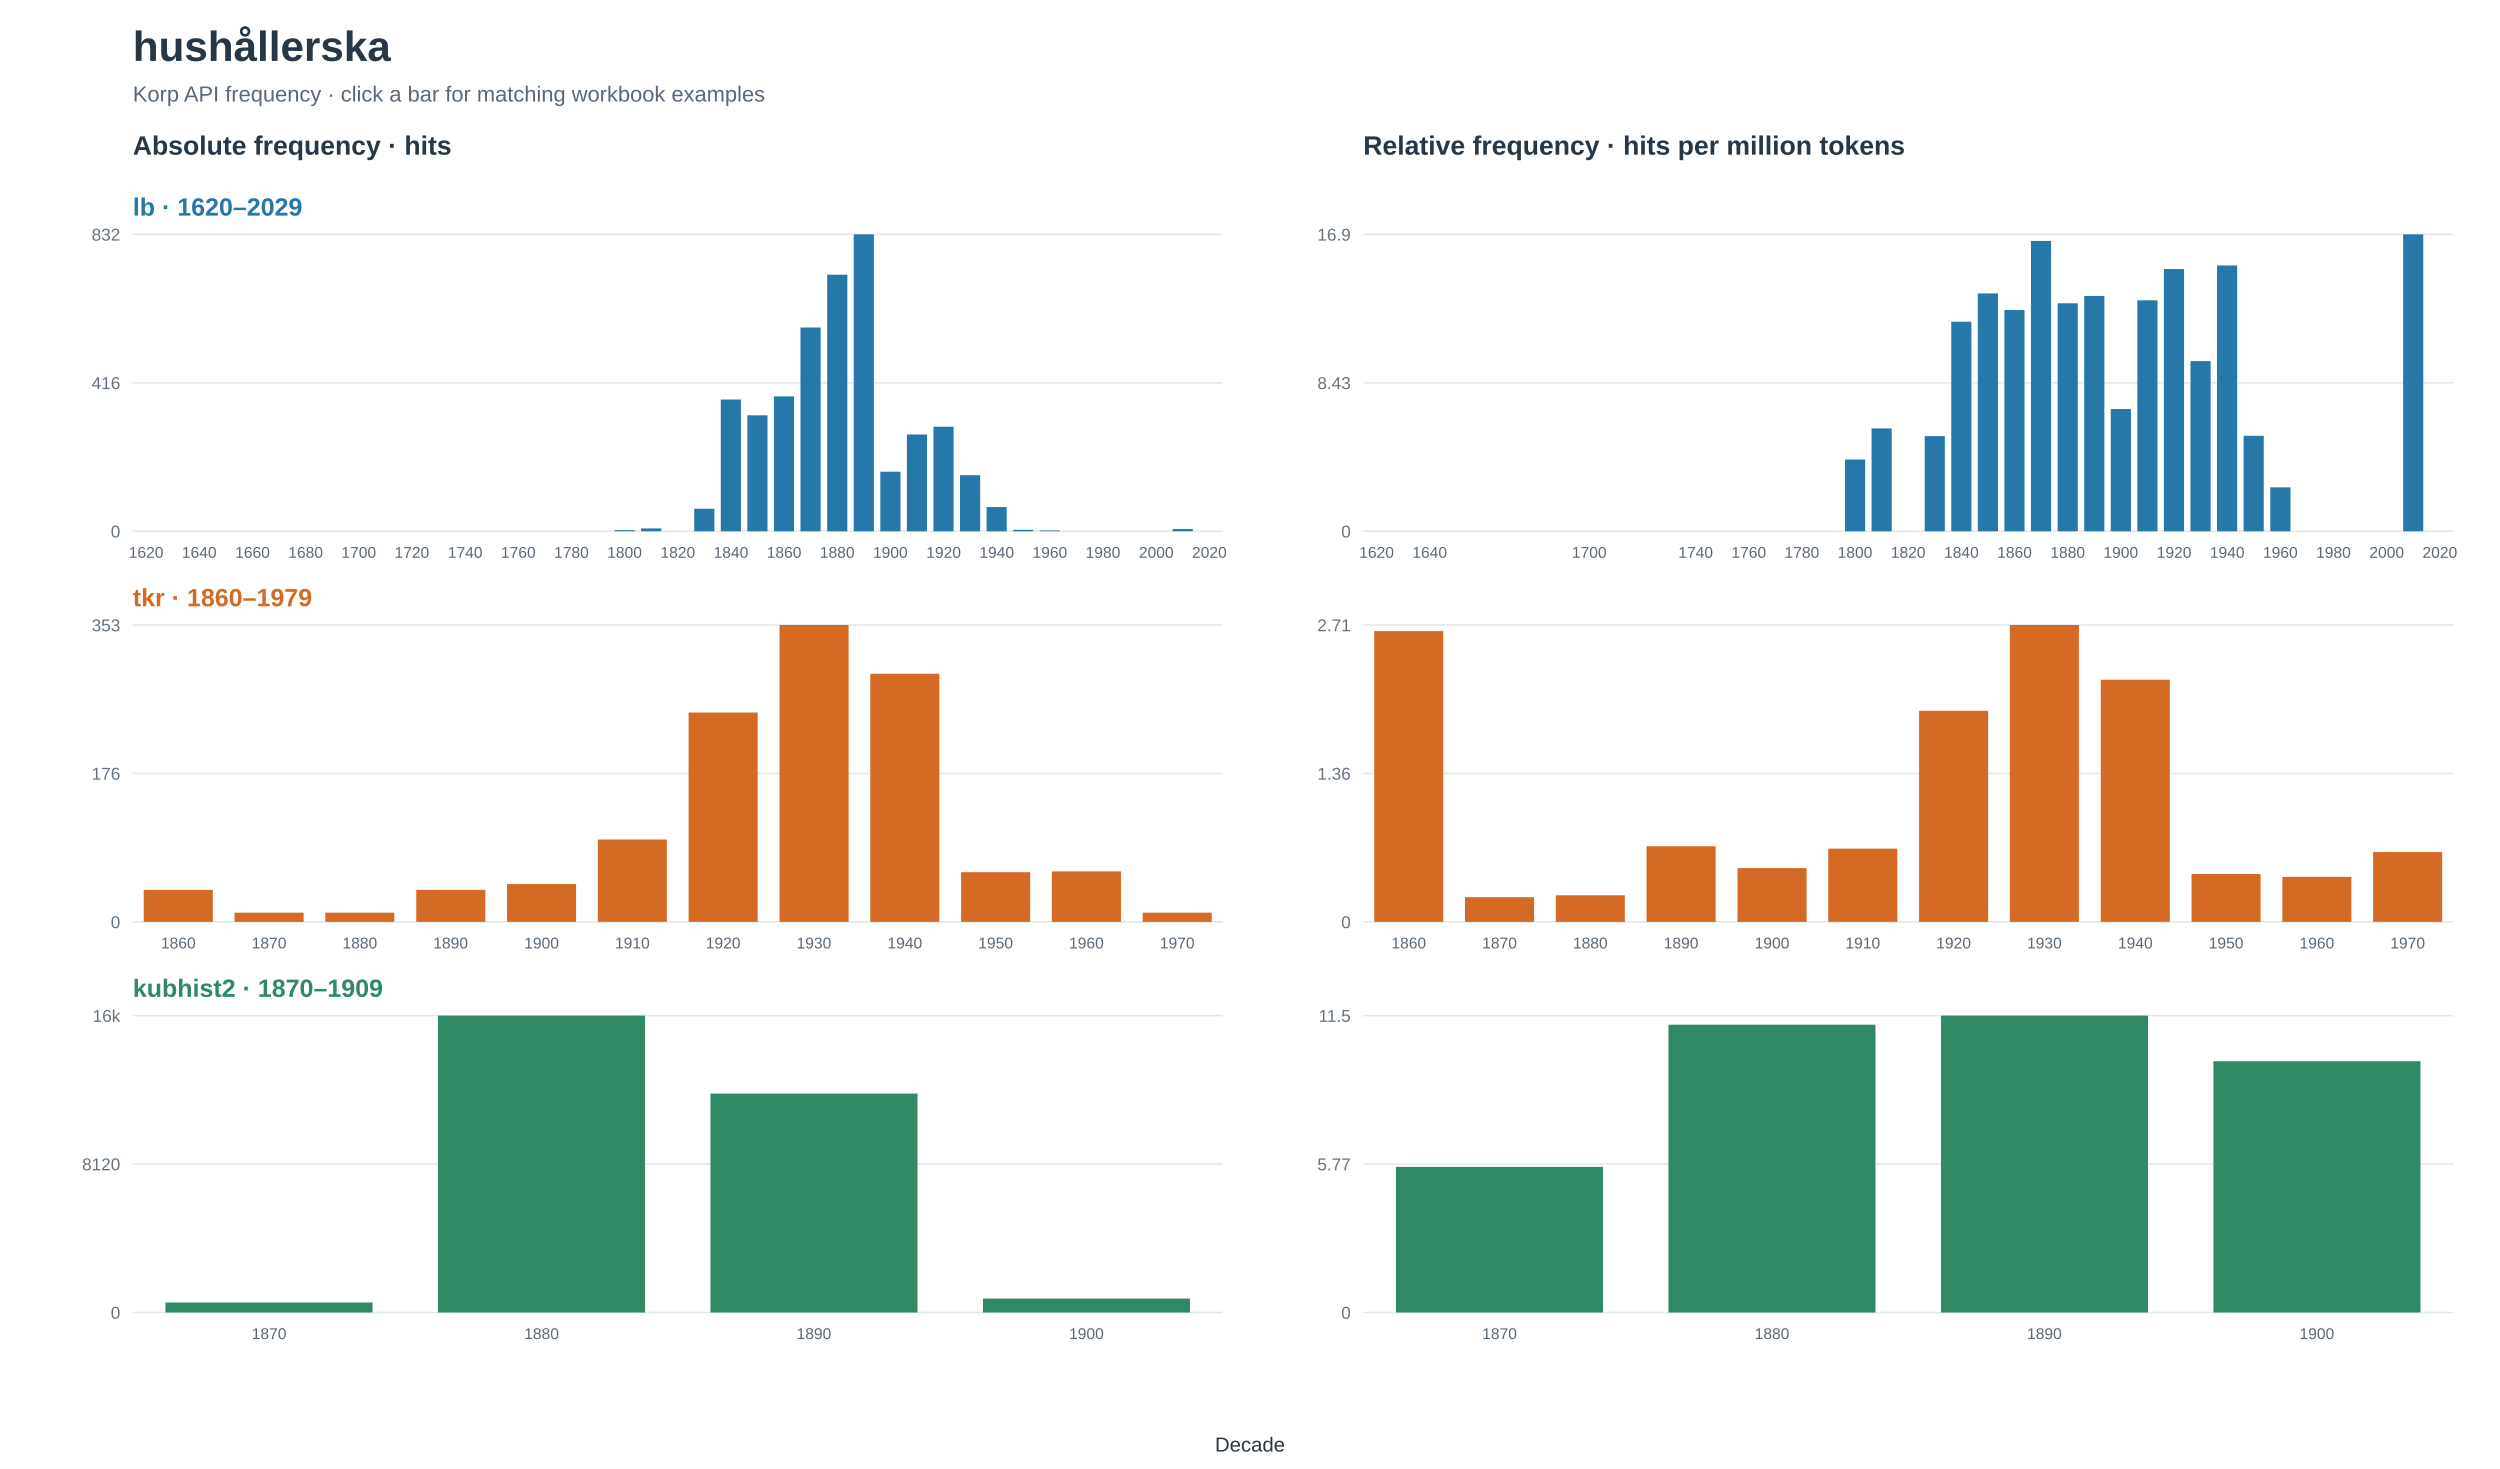
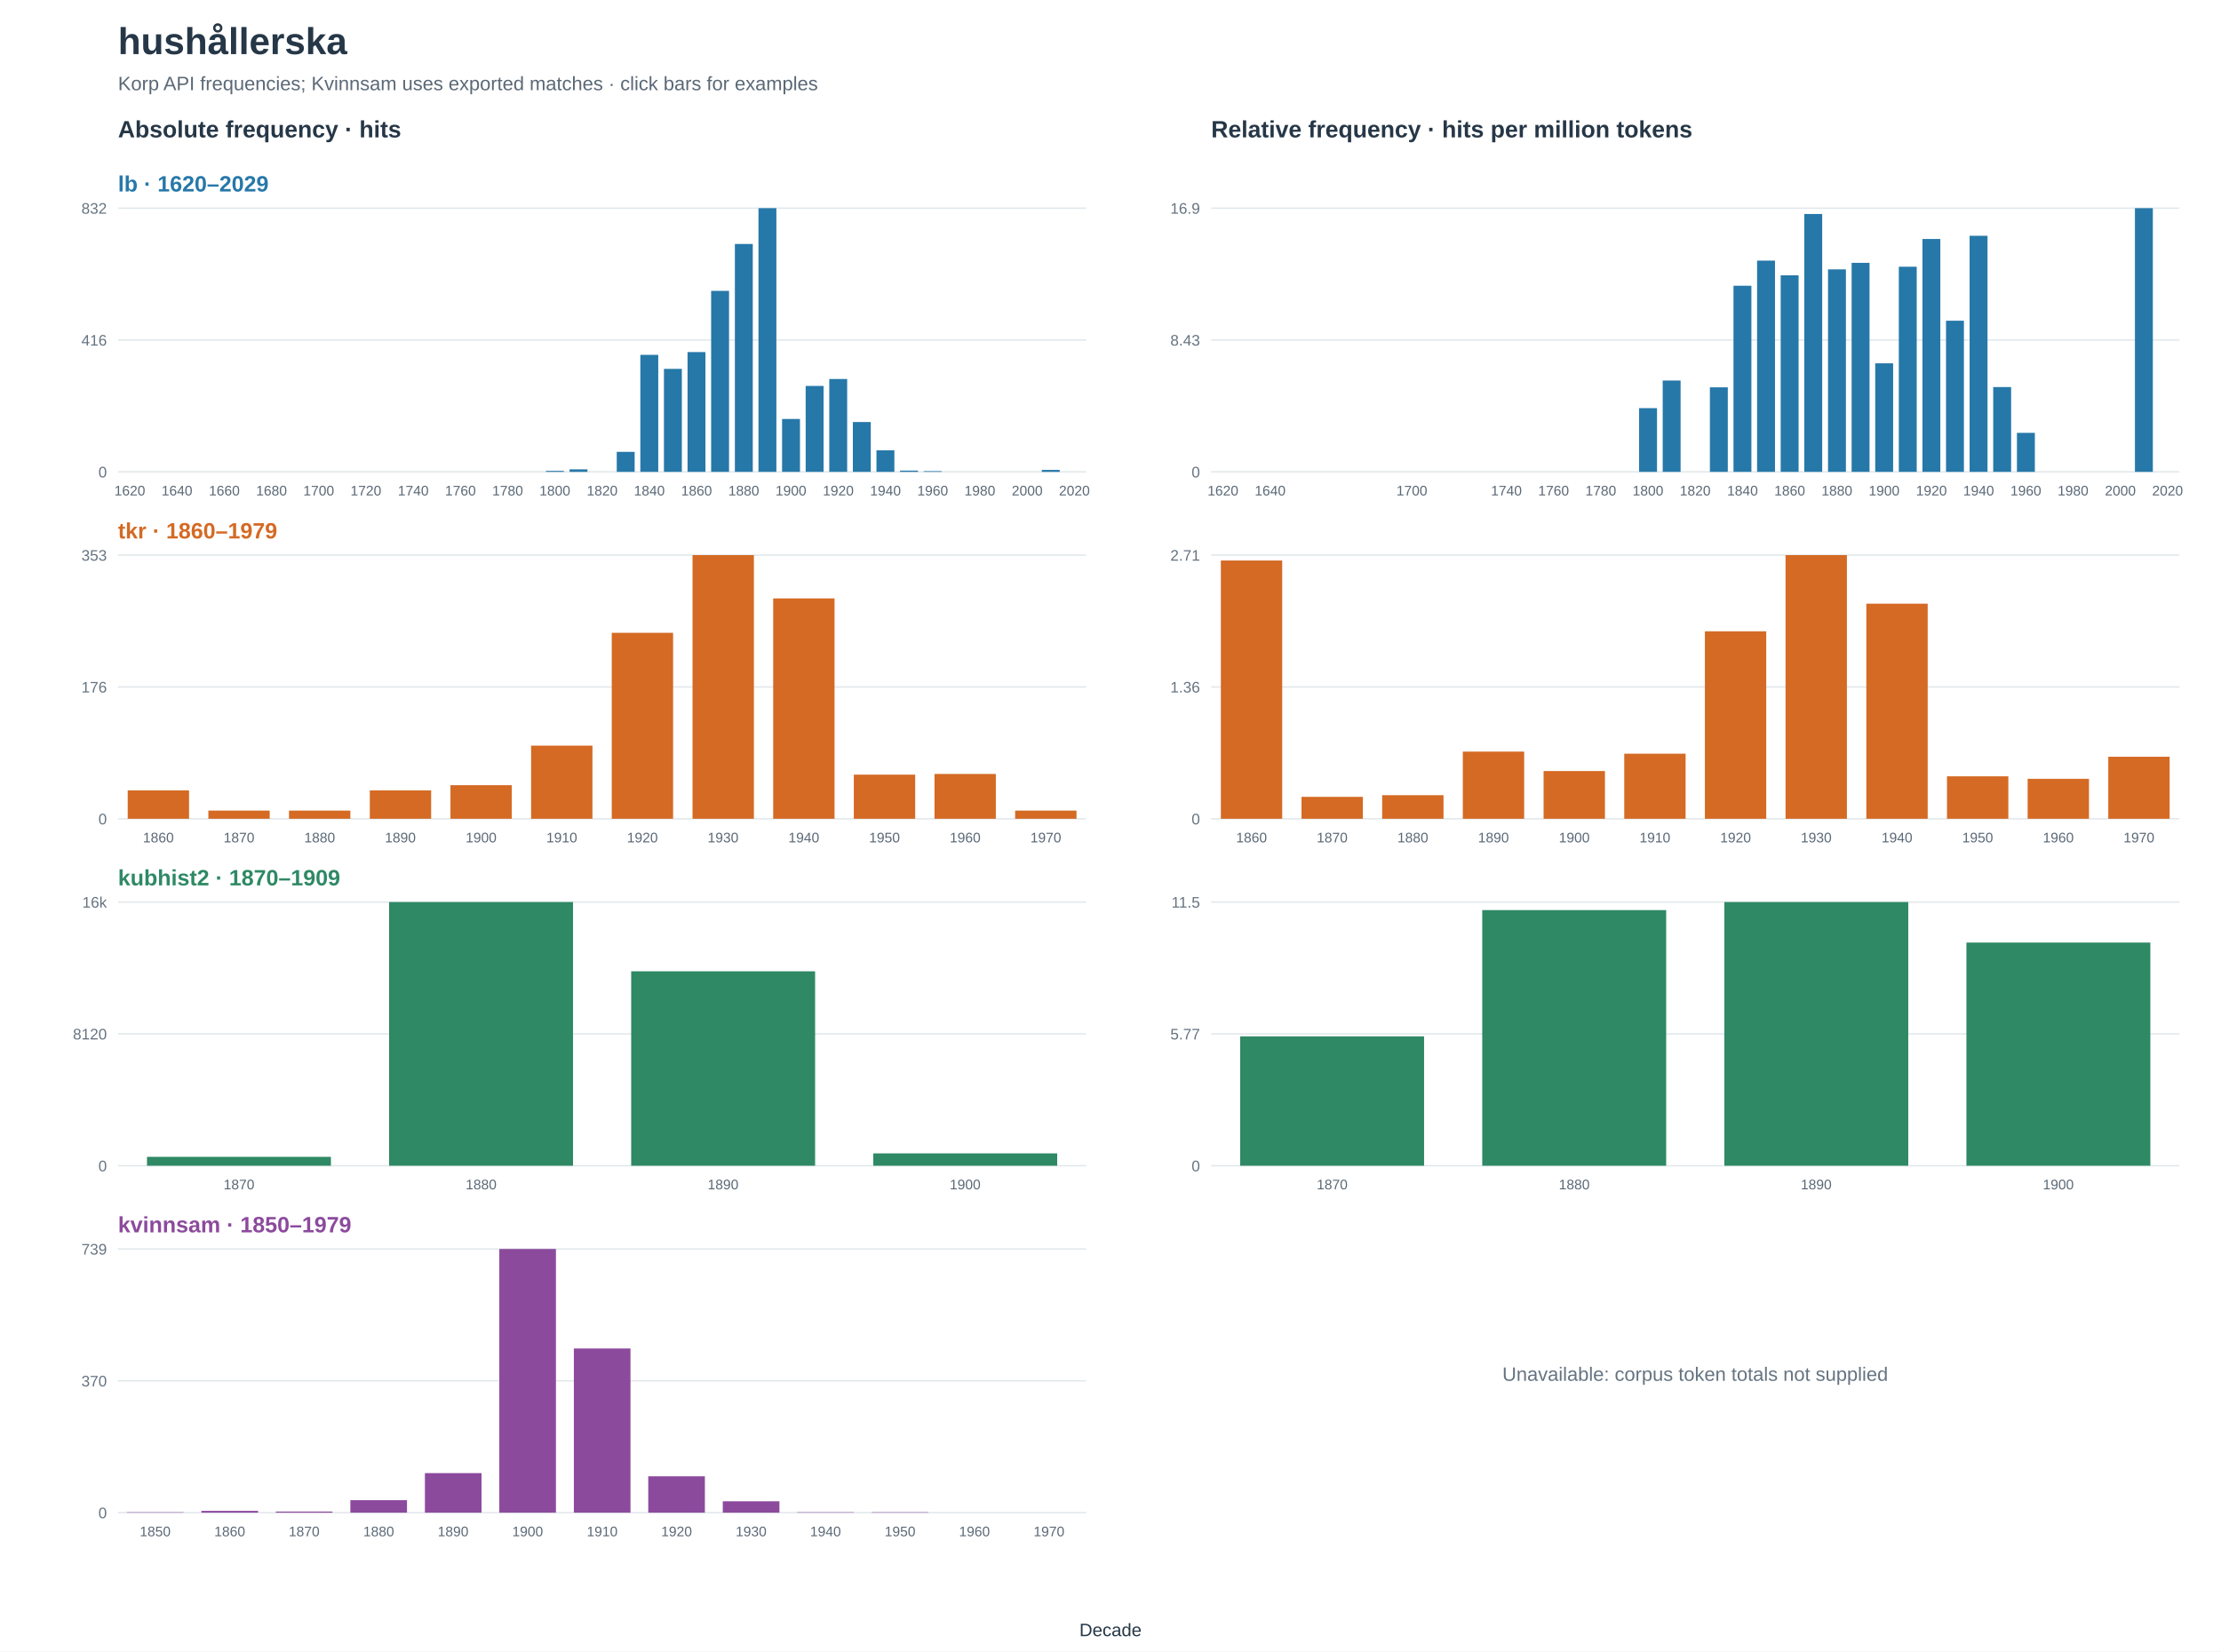
- <svg xmlns="http://www.w3.org/2000/svg" viewBox="0 0 1600 940" role="img" aria-label="hushållerska frequency by decade and resource">
+ <svg xmlns="http://www.w3.org/2000/svg" viewBox="0 0 1600 1190" role="img" aria-label="hushållerska frequency by decade and resource">
  <rect width="100%" height="100%" fill="white" />
  <style>text{font-family:Arial,Helvetica,sans-serif}</style>
  <text x="85.0" y="39.0" font-size="27" text-anchor="start" fill="#263747" font-weight="bold">hushållerska</text>
-   <text x="85.0" y="65.0" font-size="14" text-anchor="start" fill="#5a6876" font-weight="normal">Korp API frequency · click a bar for matching workbook examples</text>
+   <text x="85.0" y="65.0" font-size="14" text-anchor="start" fill="#5a6876" font-weight="normal">Korp API frequencies; Kvinnsam uses exported matches · click bars for examples</text>
  <text x="85.0" y="99.0" font-size="17" text-anchor="start" fill="#263747" font-weight="bold">Absolute frequency · hits</text>
  <text x="872.5" y="99.0" font-size="17" text-anchor="start" fill="#263747" font-weight="bold">Relative frequency · hits per million tokens</text>
  <text x="85.0" y="138.0" font-size="16" text-anchor="start" fill="#2678a9" font-weight="bold">lb · 1620–2029</text>
  <line x1="85.0" y1="340.0" x2="782.5" y2="340.0" stroke="#e1e7eb" />
  <text x="77.0" y="344.0" font-size="11" text-anchor="end" fill="#657381" font-weight="normal">0</text>
  <line x1="85.0" y1="245.0" x2="782.5" y2="245.0" stroke="#e1e7eb" />
  <text x="77.0" y="249.0" font-size="11" text-anchor="end" fill="#657381" font-weight="normal">416</text>
  <line x1="85.0" y1="150.0" x2="782.5" y2="150.0" stroke="#e1e7eb" />
  <text x="77.0" y="154.0" font-size="11" text-anchor="end" fill="#657381" font-weight="normal">832</text>
  <text x="93.5" y="357.0" font-size="10" text-anchor="middle" fill="#5a6876" font-weight="normal">1620</text>
  <text x="127.5" y="357.0" font-size="10" text-anchor="middle" fill="#5a6876" font-weight="normal">1640</text>
  <text x="161.6" y="357.0" font-size="10" text-anchor="middle" fill="#5a6876" font-weight="normal">1660</text>
  <text x="195.6" y="357.0" font-size="10" text-anchor="middle" fill="#5a6876" font-weight="normal">1680</text>
  <text x="229.6" y="357.0" font-size="10" text-anchor="middle" fill="#5a6876" font-weight="normal">1700</text>
  <text x="263.6" y="357.0" font-size="10" text-anchor="middle" fill="#5a6876" font-weight="normal">1720</text>
  <text x="297.7" y="357.0" font-size="10" text-anchor="middle" fill="#5a6876" font-weight="normal">1740</text>
  <text x="331.7" y="357.0" font-size="10" text-anchor="middle" fill="#5a6876" font-weight="normal">1760</text>
  <text x="365.7" y="357.0" font-size="10" text-anchor="middle" fill="#5a6876" font-weight="normal">1780</text>
  <a href="../examples.html?word=hush%C3%A5llerska&amp;resource=lb&amp;decade=1800" target="_blank" rel="noopener noreferrer">
    <rect x="393.3" y="339.3" width="12.9" height="0.7" fill="#2678a9" style="cursor:pointer" />
  </a>
  <text x="399.7" y="357.0" font-size="10" text-anchor="middle" fill="#5a6876" font-weight="normal">1800</text>
  <a href="../examples.html?word=hush%C3%A5llerska&amp;resource=lb&amp;decade=1810" target="_blank" rel="noopener noreferrer">
    <rect x="410.3" y="338.2" width="12.9" height="1.8" fill="#2678a9" style="cursor:pointer" />
  </a>
  <text x="433.8" y="357.0" font-size="10" text-anchor="middle" fill="#5a6876" font-weight="normal">1820</text>
  <a href="../examples.html?word=hush%C3%A5llerska&amp;resource=lb&amp;decade=1830" target="_blank" rel="noopener noreferrer">
    <rect x="444.3" y="325.6" width="12.9" height="14.4" fill="#2678a9" style="cursor:pointer" />
  </a>
  <a href="../examples.html?word=hush%C3%A5llerska&amp;resource=lb&amp;decade=1840" target="_blank" rel="noopener noreferrer">
    <rect x="461.3" y="255.7" width="12.9" height="84.3" fill="#2678a9" style="cursor:pointer" />
  </a>
  <text x="467.8" y="357.0" font-size="10" text-anchor="middle" fill="#5a6876" font-weight="normal">1840</text>
  <a href="../examples.html?word=hush%C3%A5llerska&amp;resource=lb&amp;decade=1850" target="_blank" rel="noopener noreferrer">
    <rect x="478.3" y="265.8" width="12.9" height="74.2" fill="#2678a9" style="cursor:pointer" />
  </a>
  <a href="../examples.html?word=hush%C3%A5llerska&amp;resource=lb&amp;decade=1860" target="_blank" rel="noopener noreferrer">
    <rect x="495.3" y="253.7" width="12.9" height="86.3" fill="#2678a9" style="cursor:pointer" />
  </a>
  <text x="501.8" y="357.0" font-size="10" text-anchor="middle" fill="#5a6876" font-weight="normal">1860</text>
  <a href="../examples.html?word=hush%C3%A5llerska&amp;resource=lb&amp;decade=1870" target="_blank" rel="noopener noreferrer">
    <rect x="512.3" y="209.6" width="12.9" height="130.4" fill="#2678a9" style="cursor:pointer" />
  </a>
  <a href="../examples.html?word=hush%C3%A5llerska&amp;resource=lb&amp;decade=1880" target="_blank" rel="noopener noreferrer">
    <rect x="529.4" y="175.8" width="12.9" height="164.2" fill="#2678a9" style="cursor:pointer" />
  </a>
  <text x="535.8" y="357.0" font-size="10" text-anchor="middle" fill="#5a6876" font-weight="normal">1880</text>
  <a href="../examples.html?word=hush%C3%A5llerska&amp;resource=lb&amp;decade=1890" target="_blank" rel="noopener noreferrer">
    <rect x="546.4" y="150.0" width="12.9" height="190.0" fill="#2678a9" style="cursor:pointer" />
  </a>
  <a href="../examples.html?word=hush%C3%A5llerska&amp;resource=lb&amp;decade=1900" target="_blank" rel="noopener noreferrer">
    <rect x="563.4" y="301.9" width="12.9" height="38.1" fill="#2678a9" style="cursor:pointer" />
  </a>
  <text x="569.8" y="357.0" font-size="10" text-anchor="middle" fill="#5a6876" font-weight="normal">1900</text>
  <a href="../examples.html?word=hush%C3%A5llerska&amp;resource=lb&amp;decade=1910" target="_blank" rel="noopener noreferrer">
    <rect x="580.4" y="278.1" width="12.9" height="61.9" fill="#2678a9" style="cursor:pointer" />
  </a>
  <a href="../examples.html?word=hush%C3%A5llerska&amp;resource=lb&amp;decade=1920" target="_blank" rel="noopener noreferrer">
    <rect x="597.4" y="273.1" width="12.9" height="66.9" fill="#2678a9" style="cursor:pointer" />
  </a>
  <text x="603.9" y="357.0" font-size="10" text-anchor="middle" fill="#5a6876" font-weight="normal">1920</text>
  <a href="../examples.html?word=hush%C3%A5llerska&amp;resource=lb&amp;decade=1930" target="_blank" rel="noopener noreferrer">
    <rect x="614.4" y="304.1" width="12.9" height="35.9" fill="#2678a9" style="cursor:pointer" />
  </a>
  <a href="../examples.html?word=hush%C3%A5llerska&amp;resource=lb&amp;decade=1940" target="_blank" rel="noopener noreferrer">
    <rect x="631.4" y="324.5" width="12.9" height="15.5" fill="#2678a9" style="cursor:pointer" />
  </a>
  <text x="637.9" y="357.0" font-size="10" text-anchor="middle" fill="#5a6876" font-weight="normal">1940</text>
  <a href="../examples.html?word=hush%C3%A5llerska&amp;resource=lb&amp;decade=1950" target="_blank" rel="noopener noreferrer">
    <rect x="648.4" y="339.1" width="12.9" height="0.9" fill="#2678a9" style="cursor:pointer" />
  </a>
  <a href="../examples.html?word=hush%C3%A5llerska&amp;resource=lb&amp;decade=1960" target="_blank" rel="noopener noreferrer">
    <rect x="665.5" y="339.5" width="12.9" height="0.5" fill="#2678a9" style="cursor:pointer" />
  </a>
  <text x="671.9" y="357.0" font-size="10" text-anchor="middle" fill="#5a6876" font-weight="normal">1960</text>
  <text x="705.9" y="357.0" font-size="10" text-anchor="middle" fill="#5a6876" font-weight="normal">1980</text>
  <text x="740.0" y="357.0" font-size="10" text-anchor="middle" fill="#5a6876" font-weight="normal">2000</text>
  <a href="../examples.html?word=hush%C3%A5llerska&amp;resource=lb&amp;decade=2010" target="_blank" rel="noopener noreferrer">
    <rect x="750.5" y="338.6" width="12.9" height="1.4" fill="#2678a9" style="cursor:pointer" />
  </a>
  <text x="774.0" y="357.0" font-size="10" text-anchor="middle" fill="#5a6876" font-weight="normal">2020</text>
  <line x1="872.5" y1="340.0" x2="1570.0" y2="340.0" stroke="#e1e7eb" />
  <text x="864.5" y="344.0" font-size="11" text-anchor="end" fill="#657381" font-weight="normal">0</text>
  <line x1="872.5" y1="245.0" x2="1570.0" y2="245.0" stroke="#e1e7eb" />
  <text x="864.5" y="249.0" font-size="11" text-anchor="end" fill="#657381" font-weight="normal">8.43</text>
  <line x1="872.5" y1="150.0" x2="1570.0" y2="150.0" stroke="#e1e7eb" />
  <text x="864.5" y="154.0" font-size="11" text-anchor="end" fill="#657381" font-weight="normal">16.9</text>
  <text x="881.0" y="357.0" font-size="10" text-anchor="middle" fill="#5a6876" font-weight="normal">1620</text>
  <text x="915.0" y="357.0" font-size="10" text-anchor="middle" fill="#5a6876" font-weight="normal">1640</text>
  <text x="1017.1" y="357.0" font-size="10" text-anchor="middle" fill="#5a6876" font-weight="normal">1700</text>
  <text x="1085.2" y="357.0" font-size="10" text-anchor="middle" fill="#5a6876" font-weight="normal">1740</text>
  <text x="1119.2" y="357.0" font-size="10" text-anchor="middle" fill="#5a6876" font-weight="normal">1760</text>
  <text x="1153.2" y="357.0" font-size="10" text-anchor="middle" fill="#5a6876" font-weight="normal">1780</text>
  <a href="../examples.html?word=hush%C3%A5llerska&amp;resource=lb&amp;decade=1800" target="_blank" rel="noopener noreferrer">
    <rect x="1180.8" y="294.1" width="12.9" height="45.9" fill="#2678a9" style="cursor:pointer" />
  </a>
  <text x="1187.2" y="357.0" font-size="10" text-anchor="middle" fill="#5a6876" font-weight="normal">1800</text>
  <a href="../examples.html?word=hush%C3%A5llerska&amp;resource=lb&amp;decade=1810" target="_blank" rel="noopener noreferrer">
    <rect x="1197.8" y="274.2" width="12.9" height="65.8" fill="#2678a9" style="cursor:pointer" />
  </a>
  <text x="1221.2" y="357.0" font-size="10" text-anchor="middle" fill="#5a6876" font-weight="normal">1820</text>
  <a href="../examples.html?word=hush%C3%A5llerska&amp;resource=lb&amp;decade=1830" target="_blank" rel="noopener noreferrer">
    <rect x="1231.8" y="279.1" width="12.9" height="60.9" fill="#2678a9" style="cursor:pointer" />
  </a>
  <a href="../examples.html?word=hush%C3%A5llerska&amp;resource=lb&amp;decade=1840" target="_blank" rel="noopener noreferrer">
    <rect x="1248.8" y="205.9" width="12.9" height="134.1" fill="#2678a9" style="cursor:pointer" />
  </a>
  <text x="1255.3" y="357.0" font-size="10" text-anchor="middle" fill="#5a6876" font-weight="normal">1840</text>
  <a href="../examples.html?word=hush%C3%A5llerska&amp;resource=lb&amp;decade=1850" target="_blank" rel="noopener noreferrer">
    <rect x="1265.8" y="187.8" width="12.9" height="152.2" fill="#2678a9" style="cursor:pointer" />
  </a>
  <a href="../examples.html?word=hush%C3%A5llerska&amp;resource=lb&amp;decade=1860" target="_blank" rel="noopener noreferrer">
    <rect x="1282.8" y="198.4" width="12.9" height="141.6" fill="#2678a9" style="cursor:pointer" />
  </a>
  <text x="1289.3" y="357.0" font-size="10" text-anchor="middle" fill="#5a6876" font-weight="normal">1860</text>
  <a href="../examples.html?word=hush%C3%A5llerska&amp;resource=lb&amp;decade=1870" target="_blank" rel="noopener noreferrer">
    <rect x="1299.8" y="154.2" width="12.9" height="185.8" fill="#2678a9" style="cursor:pointer" />
  </a>
  <a href="../examples.html?word=hush%C3%A5llerska&amp;resource=lb&amp;decade=1880" target="_blank" rel="noopener noreferrer">
    <rect x="1316.9" y="194.1" width="12.9" height="145.9" fill="#2678a9" style="cursor:pointer" />
  </a>
  <text x="1323.3" y="357.0" font-size="10" text-anchor="middle" fill="#5a6876" font-weight="normal">1880</text>
  <a href="../examples.html?word=hush%C3%A5llerska&amp;resource=lb&amp;decade=1890" target="_blank" rel="noopener noreferrer">
    <rect x="1333.9" y="189.4" width="12.9" height="150.6" fill="#2678a9" style="cursor:pointer" />
  </a>
  <a href="../examples.html?word=hush%C3%A5llerska&amp;resource=lb&amp;decade=1900" target="_blank" rel="noopener noreferrer">
    <rect x="1350.9" y="261.8" width="12.9" height="78.2" fill="#2678a9" style="cursor:pointer" />
  </a>
  <text x="1357.3" y="357.0" font-size="10" text-anchor="middle" fill="#5a6876" font-weight="normal">1900</text>
  <a href="../examples.html?word=hush%C3%A5llerska&amp;resource=lb&amp;decade=1910" target="_blank" rel="noopener noreferrer">
    <rect x="1367.9" y="192.2" width="12.9" height="147.8" fill="#2678a9" style="cursor:pointer" />
  </a>
  <a href="../examples.html?word=hush%C3%A5llerska&amp;resource=lb&amp;decade=1920" target="_blank" rel="noopener noreferrer">
    <rect x="1384.9" y="172.2" width="12.9" height="167.8" fill="#2678a9" style="cursor:pointer" />
  </a>
  <text x="1391.4" y="357.0" font-size="10" text-anchor="middle" fill="#5a6876" font-weight="normal">1920</text>
  <a href="../examples.html?word=hush%C3%A5llerska&amp;resource=lb&amp;decade=1930" target="_blank" rel="noopener noreferrer">
    <rect x="1401.9" y="231.1" width="12.9" height="108.9" fill="#2678a9" style="cursor:pointer" />
  </a>
  <a href="../examples.html?word=hush%C3%A5llerska&amp;resource=lb&amp;decade=1940" target="_blank" rel="noopener noreferrer">
    <rect x="1418.9" y="169.9" width="12.9" height="170.1" fill="#2678a9" style="cursor:pointer" />
  </a>
  <text x="1425.4" y="357.0" font-size="10" text-anchor="middle" fill="#5a6876" font-weight="normal">1940</text>
  <a href="../examples.html?word=hush%C3%A5llerska&amp;resource=lb&amp;decade=1950" target="_blank" rel="noopener noreferrer">
    <rect x="1435.9" y="278.9" width="12.9" height="61.1" fill="#2678a9" style="cursor:pointer" />
  </a>
  <a href="../examples.html?word=hush%C3%A5llerska&amp;resource=lb&amp;decade=1960" target="_blank" rel="noopener noreferrer">
    <rect x="1453.0" y="311.9" width="12.9" height="28.1" fill="#2678a9" style="cursor:pointer" />
  </a>
  <text x="1459.4" y="357.0" font-size="10" text-anchor="middle" fill="#5a6876" font-weight="normal">1960</text>
  <text x="1493.4" y="357.0" font-size="10" text-anchor="middle" fill="#5a6876" font-weight="normal">1980</text>
  <text x="1527.5" y="357.0" font-size="10" text-anchor="middle" fill="#5a6876" font-weight="normal">2000</text>
  <a href="../examples.html?word=hush%C3%A5llerska&amp;resource=lb&amp;decade=2010" target="_blank" rel="noopener noreferrer">
    <rect x="1538.0" y="150.0" width="12.9" height="190.0" fill="#2678a9" style="cursor:pointer" />
  </a>
  <text x="1561.5" y="357.0" font-size="10" text-anchor="middle" fill="#5a6876" font-weight="normal">2020</text>
  <text x="85.0" y="388.0" font-size="16" text-anchor="start" fill="#d46a24" font-weight="bold">tkr · 1860–1979</text>
  <line x1="85.0" y1="590.0" x2="782.5" y2="590.0" stroke="#e1e7eb" />
  <text x="77.0" y="594.0" font-size="11" text-anchor="end" fill="#657381" font-weight="normal">0</text>
  <line x1="85.0" y1="495.0" x2="782.5" y2="495.0" stroke="#e1e7eb" />
  <text x="77.0" y="499.0" font-size="11" text-anchor="end" fill="#657381" font-weight="normal">176</text>
  <line x1="85.0" y1="400.0" x2="782.5" y2="400.0" stroke="#e1e7eb" />
  <text x="77.0" y="404.0" font-size="11" text-anchor="end" fill="#657381" font-weight="normal">353</text>
  <a href="../examples.html?word=hush%C3%A5llerska&amp;resource=tkr&amp;decade=1860" target="_blank" rel="noopener noreferrer">
    <rect x="92.0" y="569.5" width="44.2" height="20.5" fill="#d46a24" style="cursor:pointer" />
  </a>
  <text x="114.1" y="607.0" font-size="10" text-anchor="middle" fill="#5a6876" font-weight="normal">1860</text>
  <a href="../examples.html?word=hush%C3%A5llerska&amp;resource=tkr&amp;decade=1870" target="_blank" rel="noopener noreferrer">
    <rect x="150.1" y="584.1" width="44.2" height="5.9" fill="#d46a24" style="cursor:pointer" />
  </a>
  <text x="172.2" y="607.0" font-size="10" text-anchor="middle" fill="#5a6876" font-weight="normal">1870</text>
  <a href="../examples.html?word=hush%C3%A5llerska&amp;resource=tkr&amp;decade=1880" target="_blank" rel="noopener noreferrer">
    <rect x="208.2" y="584.1" width="44.2" height="5.9" fill="#d46a24" style="cursor:pointer" />
  </a>
  <text x="230.3" y="607.0" font-size="10" text-anchor="middle" fill="#5a6876" font-weight="normal">1880</text>
  <a href="../examples.html?word=hush%C3%A5llerska&amp;resource=tkr&amp;decade=1890" target="_blank" rel="noopener noreferrer">
    <rect x="266.4" y="569.5" width="44.2" height="20.5" fill="#d46a24" style="cursor:pointer" />
  </a>
  <text x="288.4" y="607.0" font-size="10" text-anchor="middle" fill="#5a6876" font-weight="normal">1890</text>
  <a href="../examples.html?word=hush%C3%A5llerska&amp;resource=tkr&amp;decade=1900" target="_blank" rel="noopener noreferrer">
    <rect x="324.5" y="565.8" width="44.2" height="24.2" fill="#d46a24" style="cursor:pointer" />
  </a>
  <text x="346.6" y="607.0" font-size="10" text-anchor="middle" fill="#5a6876" font-weight="normal">1900</text>
  <a href="../examples.html?word=hush%C3%A5llerska&amp;resource=tkr&amp;decade=1910" target="_blank" rel="noopener noreferrer">
    <rect x="382.6" y="537.3" width="44.2" height="52.7" fill="#d46a24" style="cursor:pointer" />
  </a>
  <text x="404.7" y="607.0" font-size="10" text-anchor="middle" fill="#5a6876" font-weight="normal">1910</text>
  <a href="../examples.html?word=hush%C3%A5llerska&amp;resource=tkr&amp;decade=1920" target="_blank" rel="noopener noreferrer">
    <rect x="440.7" y="456.0" width="44.2" height="134.0" fill="#d46a24" style="cursor:pointer" />
  </a>
  <text x="462.8" y="607.0" font-size="10" text-anchor="middle" fill="#5a6876" font-weight="normal">1920</text>
  <a href="../examples.html?word=hush%C3%A5llerska&amp;resource=tkr&amp;decade=1930" target="_blank" rel="noopener noreferrer">
    <rect x="498.9" y="400.0" width="44.2" height="190.0" fill="#d46a24" style="cursor:pointer" />
  </a>
  <text x="520.9" y="607.0" font-size="10" text-anchor="middle" fill="#5a6876" font-weight="normal">1930</text>
  <a href="../examples.html?word=hush%C3%A5llerska&amp;resource=tkr&amp;decade=1940" target="_blank" rel="noopener noreferrer">
    <rect x="557.0" y="431.2" width="44.2" height="158.8" fill="#d46a24" style="cursor:pointer" />
  </a>
  <text x="579.1" y="607.0" font-size="10" text-anchor="middle" fill="#5a6876" font-weight="normal">1940</text>
  <a href="../examples.html?word=hush%C3%A5llerska&amp;resource=tkr&amp;decade=1950" target="_blank" rel="noopener noreferrer">
    <rect x="615.1" y="558.2" width="44.2" height="31.8" fill="#d46a24" style="cursor:pointer" />
  </a>
  <text x="637.2" y="607.0" font-size="10" text-anchor="middle" fill="#5a6876" font-weight="normal">1950</text>
  <a href="../examples.html?word=hush%C3%A5llerska&amp;resource=tkr&amp;decade=1960" target="_blank" rel="noopener noreferrer">
    <rect x="673.2" y="557.7" width="44.2" height="32.3" fill="#d46a24" style="cursor:pointer" />
  </a>
  <text x="695.3" y="607.0" font-size="10" text-anchor="middle" fill="#5a6876" font-weight="normal">1960</text>
  <a href="../examples.html?word=hush%C3%A5llerska&amp;resource=tkr&amp;decade=1970" target="_blank" rel="noopener noreferrer">
    <rect x="731.3" y="584.1" width="44.2" height="5.9" fill="#d46a24" style="cursor:pointer" />
  </a>
  <text x="753.4" y="607.0" font-size="10" text-anchor="middle" fill="#5a6876" font-weight="normal">1970</text>
  <line x1="872.5" y1="590.0" x2="1570.0" y2="590.0" stroke="#e1e7eb" />
  <text x="864.5" y="594.0" font-size="11" text-anchor="end" fill="#657381" font-weight="normal">0</text>
  <line x1="872.5" y1="495.0" x2="1570.0" y2="495.0" stroke="#e1e7eb" />
  <text x="864.5" y="499.0" font-size="11" text-anchor="end" fill="#657381" font-weight="normal">1.36</text>
  <line x1="872.5" y1="400.0" x2="1570.0" y2="400.0" stroke="#e1e7eb" />
  <text x="864.5" y="404.0" font-size="11" text-anchor="end" fill="#657381" font-weight="normal">2.71</text>
  <a href="../examples.html?word=hush%C3%A5llerska&amp;resource=tkr&amp;decade=1860" target="_blank" rel="noopener noreferrer">
    <rect x="879.5" y="403.9" width="44.2" height="186.1" fill="#d46a24" style="cursor:pointer" />
  </a>
  <text x="901.6" y="607.0" font-size="10" text-anchor="middle" fill="#5a6876" font-weight="normal">1860</text>
  <a href="../examples.html?word=hush%C3%A5llerska&amp;resource=tkr&amp;decade=1870" target="_blank" rel="noopener noreferrer">
    <rect x="937.6" y="574.2" width="44.2" height="15.8" fill="#d46a24" style="cursor:pointer" />
  </a>
  <text x="959.7" y="607.0" font-size="10" text-anchor="middle" fill="#5a6876" font-weight="normal">1870</text>
  <a href="../examples.html?word=hush%C3%A5llerska&amp;resource=tkr&amp;decade=1880" target="_blank" rel="noopener noreferrer">
    <rect x="995.7" y="573.0" width="44.2" height="17.0" fill="#d46a24" style="cursor:pointer" />
  </a>
  <text x="1017.8" y="607.0" font-size="10" text-anchor="middle" fill="#5a6876" font-weight="normal">1880</text>
  <a href="../examples.html?word=hush%C3%A5llerska&amp;resource=tkr&amp;decade=1890" target="_blank" rel="noopener noreferrer">
    <rect x="1053.8" y="541.6" width="44.2" height="48.4" fill="#d46a24" style="cursor:pointer" />
  </a>
  <text x="1075.9" y="607.0" font-size="10" text-anchor="middle" fill="#5a6876" font-weight="normal">1890</text>
  <a href="../examples.html?word=hush%C3%A5llerska&amp;resource=tkr&amp;decade=1900" target="_blank" rel="noopener noreferrer">
    <rect x="1112.0" y="555.6" width="44.2" height="34.4" fill="#d46a24" style="cursor:pointer" />
  </a>
  <text x="1134.1" y="607.0" font-size="10" text-anchor="middle" fill="#5a6876" font-weight="normal">1900</text>
  <a href="../examples.html?word=hush%C3%A5llerska&amp;resource=tkr&amp;decade=1910" target="_blank" rel="noopener noreferrer">
    <rect x="1170.1" y="543.1" width="44.2" height="46.9" fill="#d46a24" style="cursor:pointer" />
  </a>
  <text x="1192.2" y="607.0" font-size="10" text-anchor="middle" fill="#5a6876" font-weight="normal">1910</text>
  <a href="../examples.html?word=hush%C3%A5llerska&amp;resource=tkr&amp;decade=1920" target="_blank" rel="noopener noreferrer">
    <rect x="1228.2" y="454.9" width="44.2" height="135.1" fill="#d46a24" style="cursor:pointer" />
  </a>
  <text x="1250.3" y="607.0" font-size="10" text-anchor="middle" fill="#5a6876" font-weight="normal">1920</text>
  <a href="../examples.html?word=hush%C3%A5llerska&amp;resource=tkr&amp;decade=1930" target="_blank" rel="noopener noreferrer">
    <rect x="1286.3" y="400.0" width="44.2" height="190.0" fill="#d46a24" style="cursor:pointer" />
  </a>
  <text x="1308.4" y="607.0" font-size="10" text-anchor="middle" fill="#5a6876" font-weight="normal">1930</text>
  <a href="../examples.html?word=hush%C3%A5llerska&amp;resource=tkr&amp;decade=1940" target="_blank" rel="noopener noreferrer">
    <rect x="1344.5" y="435.0" width="44.2" height="155.0" fill="#d46a24" style="cursor:pointer" />
  </a>
  <text x="1366.6" y="607.0" font-size="10" text-anchor="middle" fill="#5a6876" font-weight="normal">1940</text>
  <a href="../examples.html?word=hush%C3%A5llerska&amp;resource=tkr&amp;decade=1950" target="_blank" rel="noopener noreferrer">
    <rect x="1402.6" y="559.4" width="44.2" height="30.6" fill="#d46a24" style="cursor:pointer" />
  </a>
  <text x="1424.7" y="607.0" font-size="10" text-anchor="middle" fill="#5a6876" font-weight="normal">1950</text>
  <a href="../examples.html?word=hush%C3%A5llerska&amp;resource=tkr&amp;decade=1960" target="_blank" rel="noopener noreferrer">
    <rect x="1460.7" y="561.2" width="44.2" height="28.8" fill="#d46a24" style="cursor:pointer" />
  </a>
  <text x="1482.8" y="607.0" font-size="10" text-anchor="middle" fill="#5a6876" font-weight="normal">1960</text>
  <a href="../examples.html?word=hush%C3%A5llerska&amp;resource=tkr&amp;decade=1970" target="_blank" rel="noopener noreferrer">
    <rect x="1518.8" y="545.3" width="44.2" height="44.7" fill="#d46a24" style="cursor:pointer" />
  </a>
  <text x="1540.9" y="607.0" font-size="10" text-anchor="middle" fill="#5a6876" font-weight="normal">1970</text>
  <text x="85.0" y="638.0" font-size="16" text-anchor="start" fill="#2e8964" font-weight="bold">kubhist2 · 1870–1909</text>
  <line x1="85.0" y1="840.0" x2="782.5" y2="840.0" stroke="#e1e7eb" />
  <text x="77.0" y="844.0" font-size="11" text-anchor="end" fill="#657381" font-weight="normal">0</text>
  <line x1="85.0" y1="745.0" x2="782.5" y2="745.0" stroke="#e1e7eb" />
  <text x="77.0" y="749.0" font-size="11" text-anchor="end" fill="#657381" font-weight="normal">8120</text>
  <line x1="85.0" y1="650.0" x2="782.5" y2="650.0" stroke="#e1e7eb" />
  <text x="77.0" y="654.0" font-size="11" text-anchor="end" fill="#657381" font-weight="normal">16k</text>
  <a href="../examples.html?word=hush%C3%A5llerska&amp;resource=kubhist2&amp;decade=1870" target="_blank" rel="noopener noreferrer">
    <rect x="105.9" y="833.6" width="132.5" height="6.4" fill="#2e8964" style="cursor:pointer" />
  </a>
  <text x="172.2" y="857.0" font-size="10" text-anchor="middle" fill="#5a6876" font-weight="normal">1870</text>
  <a href="../examples.html?word=hush%C3%A5llerska&amp;resource=kubhist2&amp;decade=1880" target="_blank" rel="noopener noreferrer">
    <rect x="280.3" y="650.0" width="132.5" height="190.0" fill="#2e8964" style="cursor:pointer" />
  </a>
  <text x="346.6" y="857.0" font-size="10" text-anchor="middle" fill="#5a6876" font-weight="normal">1880</text>
  <a href="../examples.html?word=hush%C3%A5llerska&amp;resource=kubhist2&amp;decade=1890" target="_blank" rel="noopener noreferrer">
    <rect x="454.7" y="699.9" width="132.5" height="140.1" fill="#2e8964" style="cursor:pointer" />
  </a>
  <text x="520.9" y="857.0" font-size="10" text-anchor="middle" fill="#5a6876" font-weight="normal">1890</text>
  <a href="../examples.html?word=hush%C3%A5llerska&amp;resource=kubhist2&amp;decade=1900" target="_blank" rel="noopener noreferrer">
    <rect x="629.1" y="831.1" width="132.5" height="8.9" fill="#2e8964" style="cursor:pointer" />
  </a>
  <text x="695.3" y="857.0" font-size="10" text-anchor="middle" fill="#5a6876" font-weight="normal">1900</text>
  <line x1="872.5" y1="840.0" x2="1570.0" y2="840.0" stroke="#e1e7eb" />
  <text x="864.5" y="844.0" font-size="11" text-anchor="end" fill="#657381" font-weight="normal">0</text>
  <line x1="872.5" y1="745.0" x2="1570.0" y2="745.0" stroke="#e1e7eb" />
  <text x="864.5" y="749.0" font-size="11" text-anchor="end" fill="#657381" font-weight="normal">5.77</text>
  <line x1="872.5" y1="650.0" x2="1570.0" y2="650.0" stroke="#e1e7eb" />
  <text x="864.5" y="654.0" font-size="11" text-anchor="end" fill="#657381" font-weight="normal">11.5</text>
  <a href="../examples.html?word=hush%C3%A5llerska&amp;resource=kubhist2&amp;decade=1870" target="_blank" rel="noopener noreferrer">
    <rect x="893.4" y="746.8" width="132.5" height="93.2" fill="#2e8964" style="cursor:pointer" />
  </a>
  <text x="959.7" y="857.0" font-size="10" text-anchor="middle" fill="#5a6876" font-weight="normal">1870</text>
  <a href="../examples.html?word=hush%C3%A5llerska&amp;resource=kubhist2&amp;decade=1880" target="_blank" rel="noopener noreferrer">
    <rect x="1067.8" y="655.8" width="132.5" height="184.2" fill="#2e8964" style="cursor:pointer" />
  </a>
  <text x="1134.1" y="857.0" font-size="10" text-anchor="middle" fill="#5a6876" font-weight="normal">1880</text>
  <a href="../examples.html?word=hush%C3%A5llerska&amp;resource=kubhist2&amp;decade=1890" target="_blank" rel="noopener noreferrer">
    <rect x="1242.2" y="650.0" width="132.5" height="190.0" fill="#2e8964" style="cursor:pointer" />
  </a>
  <text x="1308.4" y="857.0" font-size="10" text-anchor="middle" fill="#5a6876" font-weight="normal">1890</text>
  <a href="../examples.html?word=hush%C3%A5llerska&amp;resource=kubhist2&amp;decade=1900" target="_blank" rel="noopener noreferrer">
    <rect x="1416.6" y="679.2" width="132.5" height="160.8" fill="#2e8964" style="cursor:pointer" />
  </a>
  <text x="1482.8" y="857.0" font-size="10" text-anchor="middle" fill="#5a6876" font-weight="normal">1900</text>
-   <text x="800.0" y="929.0" font-size="13" text-anchor="middle" fill="#263747" font-weight="normal">Decade</text>
+   <text x="85.0" y="888.0" font-size="16" text-anchor="start" fill="#8c4a9d" font-weight="bold">kvinnsam · 1850–1979</text>
+   <line x1="85.0" y1="1090.0" x2="782.5" y2="1090.0" stroke="#e1e7eb" />
+   <text x="77.0" y="1094.0" font-size="11" text-anchor="end" fill="#657381" font-weight="normal">0</text>
+   <line x1="85.0" y1="995.0" x2="782.5" y2="995.0" stroke="#e1e7eb" />
+   <text x="77.0" y="999.0" font-size="11" text-anchor="end" fill="#657381" font-weight="normal">370</text>
+   <line x1="85.0" y1="900.0" x2="782.5" y2="900.0" stroke="#e1e7eb" />
+   <text x="77.0" y="904.0" font-size="11" text-anchor="end" fill="#657381" font-weight="normal">739</text>
+   <a href="../examples.html?word=hush%C3%A5llerska&amp;resource=kvinnsam&amp;decade=1850" target="_blank" rel="noopener noreferrer">
+     <rect x="91.4" y="1089.7" width="40.8" height="0.3" fill="#8c4a9d" style="cursor:pointer" />
+   </a>
+   <text x="111.8" y="1107.0" font-size="10" text-anchor="middle" fill="#5a6876" font-weight="normal">1850</text>
+   <a href="../examples.html?word=hush%C3%A5llerska&amp;resource=kvinnsam&amp;decade=1860" target="_blank" rel="noopener noreferrer">
+     <rect x="145.1" y="1088.7" width="40.8" height="1.3" fill="#8c4a9d" style="cursor:pointer" />
+   </a>
+   <text x="165.5" y="1107.0" font-size="10" text-anchor="middle" fill="#5a6876" font-weight="normal">1860</text>
+   <a href="../examples.html?word=hush%C3%A5llerska&amp;resource=kvinnsam&amp;decade=1870" target="_blank" rel="noopener noreferrer">
+     <rect x="198.7" y="1089.2" width="40.8" height="0.8" fill="#8c4a9d" style="cursor:pointer" />
+   </a>
+   <text x="219.1" y="1107.0" font-size="10" text-anchor="middle" fill="#5a6876" font-weight="normal">1870</text>
+   <a href="../examples.html?word=hush%C3%A5llerska&amp;resource=kvinnsam&amp;decade=1880" target="_blank" rel="noopener noreferrer">
+     <rect x="252.4" y="1081.0" width="40.8" height="9.0" fill="#8c4a9d" style="cursor:pointer" />
+   </a>
+   <text x="272.8" y="1107.0" font-size="10" text-anchor="middle" fill="#5a6876" font-weight="normal">1880</text>
+   <a href="../examples.html?word=hush%C3%A5llerska&amp;resource=kvinnsam&amp;decade=1890" target="_blank" rel="noopener noreferrer">
+     <rect x="306.1" y="1061.5" width="40.8" height="28.5" fill="#8c4a9d" style="cursor:pointer" />
+   </a>
+   <text x="326.4" y="1107.0" font-size="10" text-anchor="middle" fill="#5a6876" font-weight="normal">1890</text>
+   <a href="../examples.html?word=hush%C3%A5llerska&amp;resource=kvinnsam&amp;decade=1900" target="_blank" rel="noopener noreferrer">
+     <rect x="359.7" y="900.0" width="40.8" height="190.0" fill="#8c4a9d" style="cursor:pointer" />
+   </a>
+   <text x="380.1" y="1107.0" font-size="10" text-anchor="middle" fill="#5a6876" font-weight="normal">1900</text>
+   <a href="../examples.html?word=hush%C3%A5llerska&amp;resource=kvinnsam&amp;decade=1910" target="_blank" rel="noopener noreferrer">
+     <rect x="413.4" y="971.7" width="40.8" height="118.3" fill="#8c4a9d" style="cursor:pointer" />
+   </a>
+   <text x="433.8" y="1107.0" font-size="10" text-anchor="middle" fill="#5a6876" font-weight="normal">1910</text>
+   <a href="../examples.html?word=hush%C3%A5llerska&amp;resource=kvinnsam&amp;decade=1920" target="_blank" rel="noopener noreferrer">
+     <rect x="467.0" y="1063.8" width="40.8" height="26.2" fill="#8c4a9d" style="cursor:pointer" />
+   </a>
+   <text x="487.4" y="1107.0" font-size="10" text-anchor="middle" fill="#5a6876" font-weight="normal">1920</text>
+   <a href="../examples.html?word=hush%C3%A5llerska&amp;resource=kvinnsam&amp;decade=1930" target="_blank" rel="noopener noreferrer">
+     <rect x="520.7" y="1081.8" width="40.8" height="8.2" fill="#8c4a9d" style="cursor:pointer" />
+   </a>
+   <text x="541.1" y="1107.0" font-size="10" text-anchor="middle" fill="#5a6876" font-weight="normal">1930</text>
+   <a href="../examples.html?word=hush%C3%A5llerska&amp;resource=kvinnsam&amp;decade=1940" target="_blank" rel="noopener noreferrer">
+     <rect x="574.3" y="1089.7" width="40.8" height="0.3" fill="#8c4a9d" style="cursor:pointer" />
+   </a>
+   <text x="594.7" y="1107.0" font-size="10" text-anchor="middle" fill="#5a6876" font-weight="normal">1940</text>
+   <a href="../examples.html?word=hush%C3%A5llerska&amp;resource=kvinnsam&amp;decade=1950" target="_blank" rel="noopener noreferrer">
+     <rect x="628.0" y="1089.7" width="40.8" height="0.3" fill="#8c4a9d" style="cursor:pointer" />
+   </a>
+   <text x="648.4" y="1107.0" font-size="10" text-anchor="middle" fill="#5a6876" font-weight="normal">1950</text>
+   <text x="702.0" y="1107.0" font-size="10" text-anchor="middle" fill="#5a6876" font-weight="normal">1960</text>
+   <text x="755.7" y="1107.0" font-size="10" text-anchor="middle" fill="#5a6876" font-weight="normal">1970</text>
+   <text x="1221.2" y="995.0" font-size="14" text-anchor="middle" fill="#657381" font-weight="normal">Unavailable: corpus token totals not supplied</text>
+   <text x="800.0" y="1179.0" font-size="13" text-anchor="middle" fill="#263747" font-weight="normal">Decade</text>
</svg>
